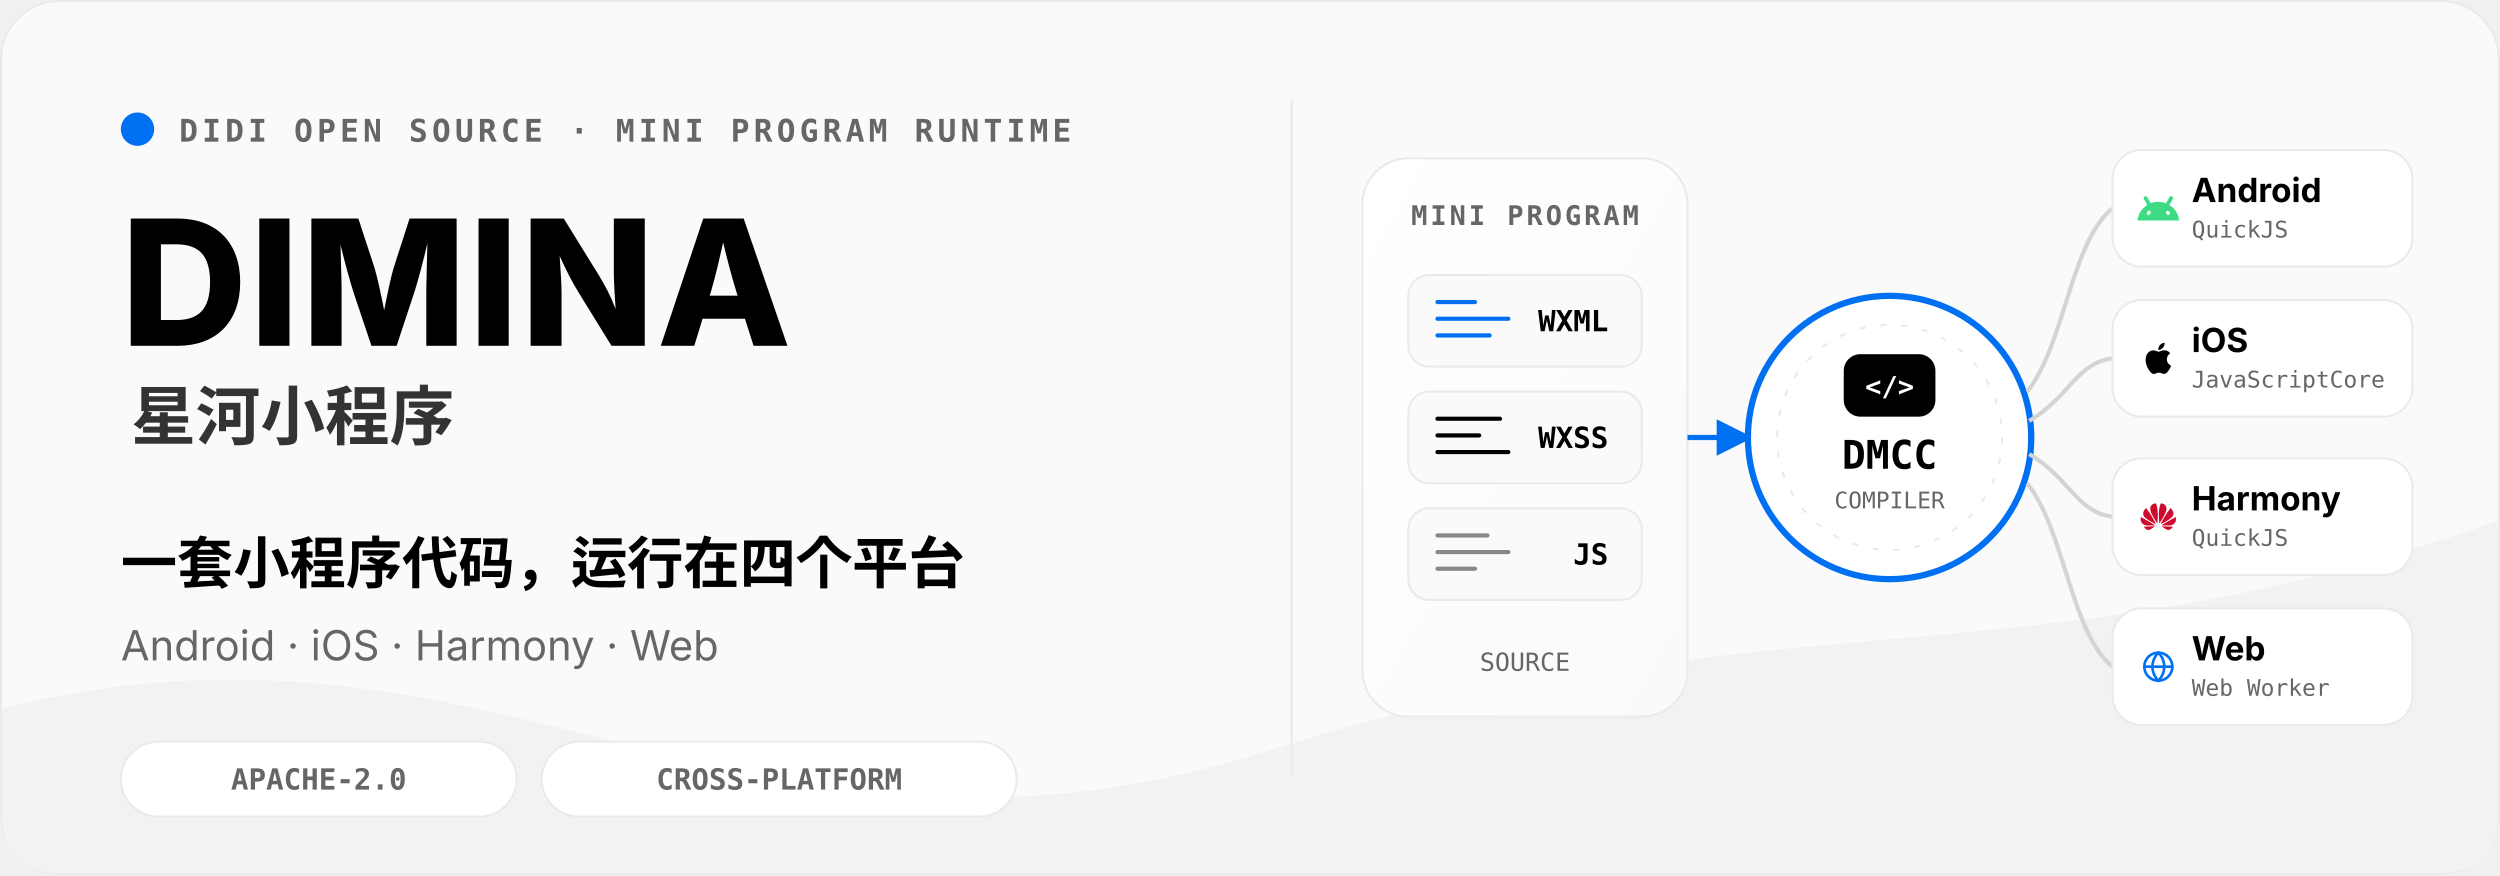
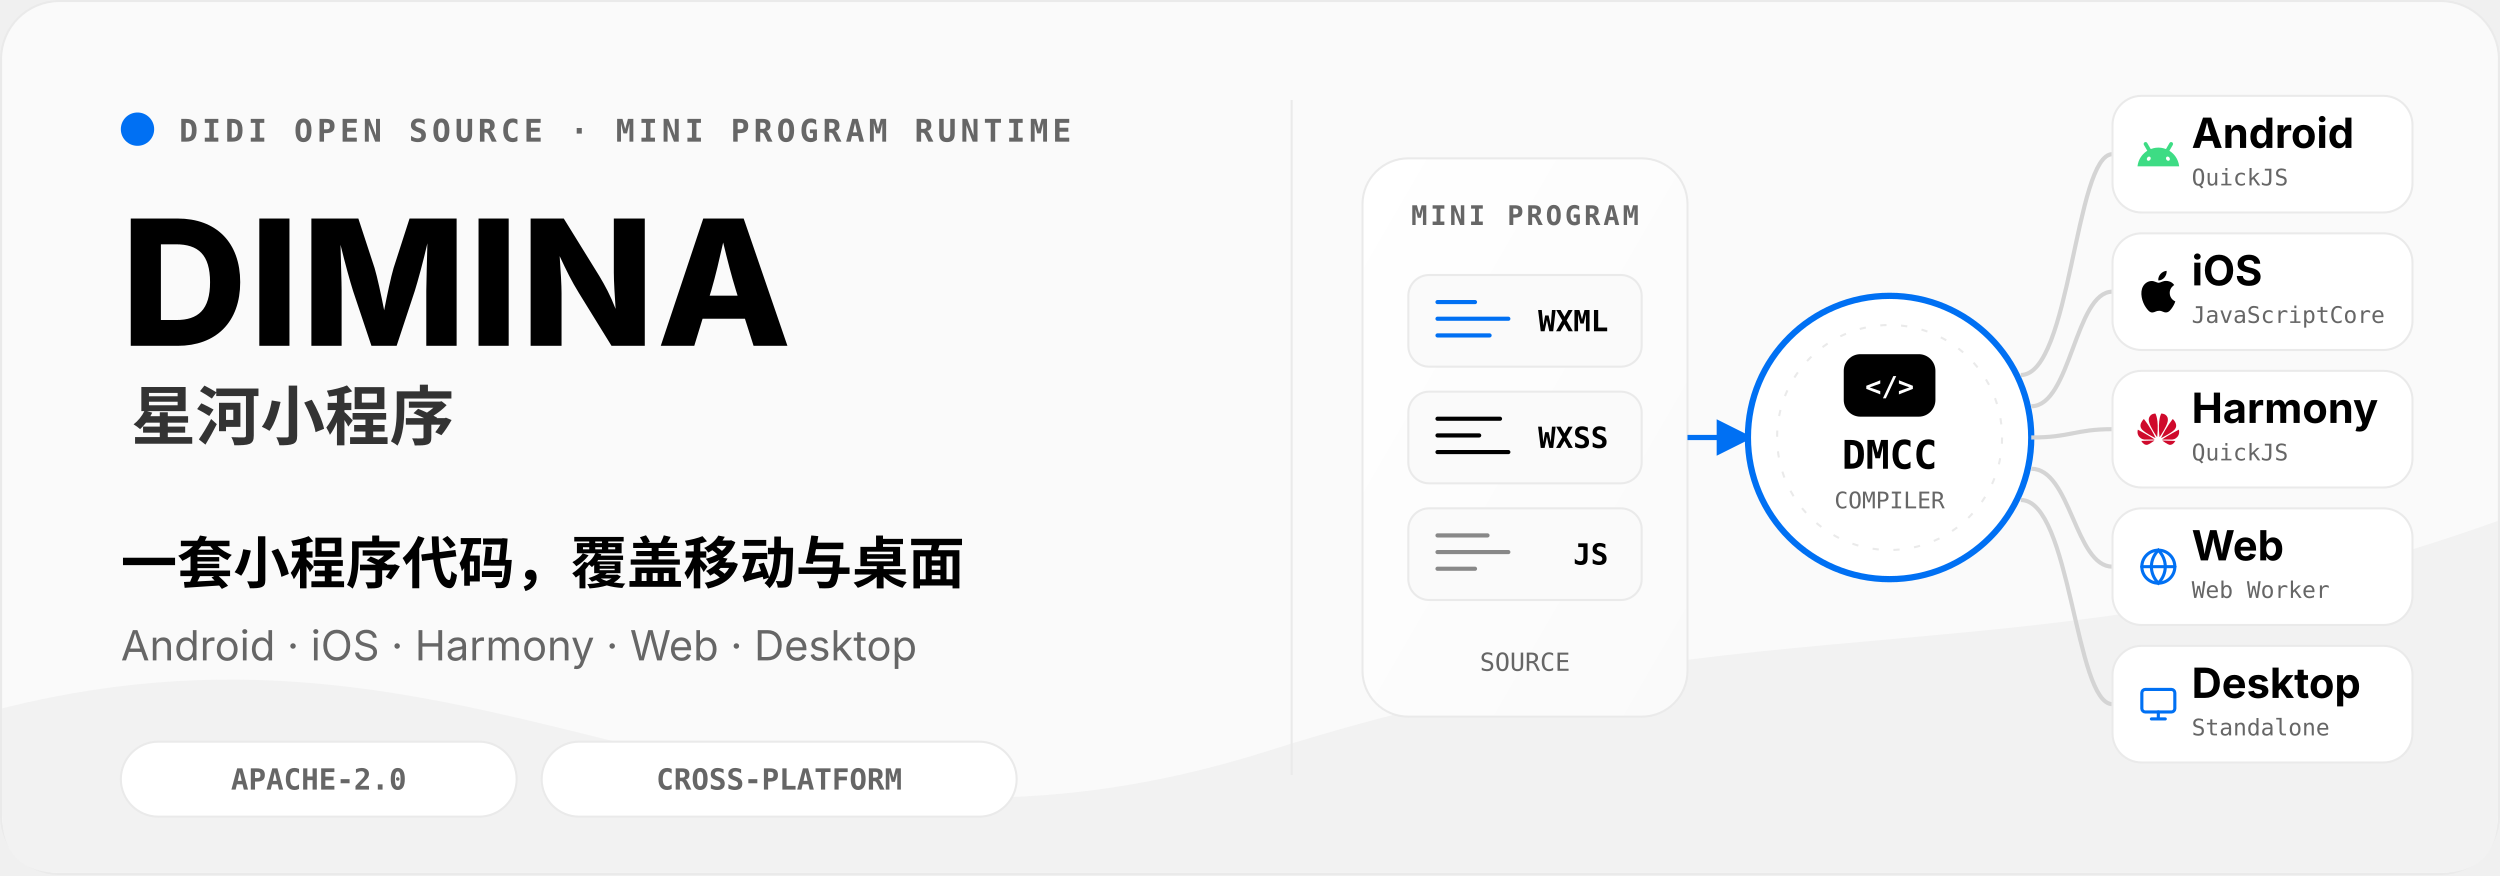
<svg xmlns="http://www.w3.org/2000/svg" width="1200" height="420" viewBox="0 0 1200 420" role="img" aria-labelledby="title desc">
  <style>
    @media (prefers-reduced-motion: no-preference) {
      .animated-arrow {
        stroke-dasharray: 5 5;
        animation: arrow-flow 0.75s linear infinite;
      }
      .meteor {
        animation: meteor-fall 8s linear infinite;
        will-change: transform, opacity;
      }
      .meteor-two { animation-delay: 2.7s; }
      .meteor-three { animation-delay: 5.4s; }
    }
    .meteor { opacity: 0; }
    @keyframes arrow-flow {
      to { stroke-dashoffset: -10; }
    }
    @keyframes meteor-fall {
      0%, 5% { opacity: 0; transform: translate(90px, -90px); }
      8% { opacity: 0.76; }
      30% { opacity: 0.76; transform: translate(-250px, 250px); }
      34%, 100% { opacity: 0; transform: translate(-310px, 310px); }
    }
  </style>
  <defs>
    <linearGradient id="accent" x1="0" y1="0" x2="1" y2="1">
      <stop offset="0" stop-color="#0070F3" />
      <stop offset="1" stop-color="#0070F3" />
    </linearGradient>
    <linearGradient id="panel" x1="0" y1="0" x2="1" y2="1">
      <stop offset="0" stop-color="#FFFFFF" />
      <stop offset="1" stop-color="#FAFAFA" />
    </linearGradient>
    <marker id="arrow" viewBox="0 0 10 10" refX="8" refY="5" markerWidth="7" markerHeight="7" orient="auto-start-reverse">
      <path d="M 0 0 L 10 5 L 0 10 z" fill="#0070F3" />
    </marker>
    <linearGradient id="meteor-trail" x1="64" y1="0" x2="0" y2="64" gradientUnits="userSpaceOnUse">
      <stop offset="0" stop-color="#4AAEFF" stop-opacity="0" />
      <stop offset="0.68" stop-color="#4AAEFF" stop-opacity="0.24" />
      <stop offset="0.9" stop-color="#86CEFF" stop-opacity="0.62" />
      <stop offset="1" stop-color="#DDF4FF" stop-opacity="0.96" />
    </linearGradient>
    <clipPath id="meteor-clip">
      <rect width="1200" height="420" rx="28" />
    </clipPath>
    <symbol id="brand-android" viewBox="0 0 24 24">
      <path fill="#3DDC84" d="M18.439 5.559c-.675 1.166-1.352 2.332-2.027 3.498-.037-.015-.074-.029-.111-.043-1.825-.696-3.484-.8-4.42-.787-1.855.018-3.354.464-4.26.82-.084-.149-1.753-3.021-2.022-3.486a1.145 1.145 0 0 0-.141-.191c-.331-.364-.905-.486-1.379-.203-.475.282-.714.936-.389 1.502 1.947 3.37-.097-.216 1.947 3.359.017.031-.495.264-1.393 1.018C2.899 12.176.452 14.772 0 18.99h24c-.119-1.111-.369-2.099-.746-3.068-.744-1.912-1.843-3.293-2.74-4.184a12.105 12.105 0 0 0-2.131-1.688c.659-1.122 1.312-2.256 1.965-3.385.208-.361.189-.796-.008-1.119a1.1 1.1 0 0 0-.852-.533c-.522-.054-.939.313-1.049.545zm-.039 8.461c.394.593.324 1.331-.156 1.65-.48.32-1.188.099-1.582-.494-.394-.593-.324-1.331.156-1.65.473-.315 1.181-.109 1.582.494zM7.207 13.527c.48.32.551 1.058.156 1.65-.394.593-1.104.814-1.584.494-.48-.32-.55-1.058-.156-1.65.401-.602 1.109-.811 1.584-.494z" />
    </symbol>
    <symbol id="brand-apple" viewBox="0 0 24 24">
      <path fill="#000000" d="M12.152 6.896c-.948 0-2.415-1.078-3.96-1.04-2.04.027-3.91 1.183-4.961 3.014-2.117 3.675-.546 9.103 1.519 12.09 1.013 1.454 2.208 3.09 3.792 3.039 1.52-.065 2.09-.987 3.935-.987 1.831 0 2.35.987 3.96.948 1.637-.026 2.676-1.48 3.676-2.948 1.156-1.688 1.636-3.325 1.662-3.415-.039-.013-3.182-1.221-3.22-4.857-.026-3.04 2.48-4.494 2.597-4.559-1.429-2.09-3.623-2.324-4.39-2.376-2-.156-3.675 1.09-4.61 1.09zM15.53 3.83c.843-1.012 1.4-2.427 1.245-3.83-1.207.052-2.662.805-3.532 1.818-.78.896-1.454 2.338-1.273 3.714 1.338.104 2.715-.688 3.559-1.701" />
    </symbol>
    <symbol id="brand-harmony" viewBox="0 0 24 24">
      <path fill="#CF0A2C" d="M3.67 6.14S1.82 7.91 1.72 9.78v.35c.08 1.51 1.22 2.4 1.22 2.4 1.83 1.79 6.26 4.04 7.3 4.55 0 0 .06.03.1-.01l.02-.04v-.04C7.52 10.8 3.67 6.14 3.67 6.14zM9.65 18.6c-.02-.08-.1-.08-.1-.08l-7.38.26c.8 1.43 2.15 2.53 3.56 2.2.96-.25 3.16-1.78 3.88-2.3.06-.05.04-.09.04-.09zm.08-.78C6.49 15.63.21 12.28.21 12.28c-.15.46-.2.9-.21 1.3v.07c0 1.07.4 1.82.4 1.82.8 1.69 2.34 2.2 2.34 2.2.7.3 1.4.31 1.4.31.12.02 4.4 0 5.54 0 .05 0 .08-.05.08-.05v-.06c0-.03-.03-.05-.03-.05zM9.06 3.19a3.42 3.42 0 00-2.57 3.15v.41c.03.6.16 1.05.16 1.05.66 2.9 3.86 7.65 4.55 8.65.05.05.1.03.1.03a.1.1 0 00.06-.1c1.06-10.6-1.11-13.42-1.11-13.42-.32.02-1.19.23-1.19.23zm8.299 2.27s-.49-1.8-2.44-2.28c0 0-.57-.14-1.17-.22 0 0-2.18 2.81-1.12 13.43.01.07.06.08.06.08.07.03.1-.03.1-.03.72-1.03 3.9-5.76 4.55-8.64 0 0 .36-1.4.02-2.34zm-2.92 13.07s-.07 0-.09.05c0 0-.01.07.03.1.7.51 2.85 2 3.88 2.3 0 0 .16.05.43.06h.14c.69-.02 1.9-.37 3-2.26l-7.4-.25zm7.83-8.41c.14-2.06-1.94-3.97-1.94-3.98 0 0-3.85 4.66-6.67 10.8 0 0-.03.08.02.13l.04.01h.06c1.06-.53 5.46-2.77 7.28-4.54 0 0 1.15-.93 1.21-2.42zm1.52 2.14s-6.28 3.37-9.52 5.55c0 0-.05.04-.03.11 0 0 .03.06.07.06 1.16 0 5.56 0 5.67-.02 0 0 .57-.02 1.27-.29 0 0 1.56-.5 2.37-2.27 0 0 .73-1.45.17-3.14z" />
    </symbol>
    <symbol id="brand-web" viewBox="0 0 24 24">
      <circle cx="12" cy="12" r="9.5" fill="none" stroke="#0070F3" stroke-width="1.8" />
      <path d="M2.5 12h19M12 2.5c2.6 2.7 4 6 4 9.5s-1.4 6.8-4 9.5c-2.6-2.7-4-6-4-9.5s1.4-6.8 4-9.5Z" fill="none" stroke="#0070F3" stroke-width="1.8" stroke-linecap="round" />
    </symbol>
+     <symbol id="brand-desktop" viewBox="0 0 24 24">
+       <rect x="2.5" y="3.5" width="19" height="13" rx="2" fill="none" stroke="#0070F3" stroke-width="1.8" />
+       <path d="M12 16.5v4m-4 0h8" fill="none" stroke="#0070F3" stroke-width="1.8" stroke-linecap="round" />
+     </symbol>
  </defs>
  <rect x="0.5" y="0.5" width="1199" height="419" rx="28" fill="#FAFAFA" stroke="#EAEAEA" />
  <path d="M1 340 C240 280 360 440 610 360 C850 284 976 330 1199 250 L1199 391 Q1199 419 1171 419 H29 Q1 419 1 391 Z" fill="#F2F2F2" />
  <g id="meteor-shower" clip-path="url(#meteor-clip)" aria-hidden="true">
    <g class="meteor meteor-one">
      <g transform="translate(1080 10)">
        <path d="M64 0 L0 64" fill="none" stroke="url(#meteor-trail)" stroke-width="3" stroke-linecap="round" />
        <circle cx="0" cy="64" r="5" fill="#9EDCFF" fill-opacity="0.2" />
        <circle cx="0" cy="64" r="2.6" fill="#FFF6DE" stroke="#72C7FF" stroke-width="1.2" />
      </g>
    </g>
    <g class="meteor meteor-two">
      <g transform="translate(850 -22) scale(0.72)">
        <path d="M64 0 L0 64" fill="none" stroke="url(#meteor-trail)" stroke-width="3" stroke-linecap="round" />
        <circle cx="0" cy="64" r="5" fill="#9EDCFF" fill-opacity="0.2" />
        <circle cx="0" cy="64" r="2.6" fill="#FFF6DE" stroke="#72C7FF" stroke-width="1.2" />
      </g>
    </g>
    <g class="meteor meteor-three">
      <g transform="translate(1180 132) scale(0.58)">
        <path d="M64 0 L0 64" fill="none" stroke="url(#meteor-trail)" stroke-width="3" stroke-linecap="round" />
        <circle cx="0" cy="64" r="5" fill="#9EDCFF" fill-opacity="0.2" />
        <circle cx="0" cy="64" r="2.6" fill="#FFF6DE" stroke="#72C7FF" stroke-width="1.2" />
      </g>
    </g>
  </g>
  <line x1="620" y1="48" x2="620" y2="372" stroke="#EAEAEA" />
  <g id="title-block" transform="translate(58 54)">
    <g transform="translate(0 0)">
      <circle cx="8" cy="8" r="8" fill="#0070F3" />
      <text x="28" y="14" fill="#666666" font-family="ui-monospace, SFMono-Regular, Menlo, monospace" font-size="15" font-weight="700" letter-spacing="2">DIDI OPEN SOURCE · MINI PROGRAM RUNTIME</text>
    </g>
    <text x="0" y="112" fill="#000000" font-family="-apple-system, BlinkMacSystemFont, 'Segoe UI', 'PingFang SC', sans-serif" font-size="84" font-weight="800" letter-spacing="1">DIMINA</text>
    <text x="5" y="157" fill="#333333" font-family="-apple-system, BlinkMacSystemFont, 'Segoe UI', 'PingFang SC', sans-serif" font-size="31" font-weight="650">星河小程序</text>
-     <text x="0" y="226" fill="#000000" font-family="-apple-system, BlinkMacSystemFont, 'Segoe UI', 'PingFang SC', sans-serif" font-size="27" font-weight="650">一套小程序代码，运行在四个平台</text>
-     <text x="0" y="263" fill="#666666" font-family="-apple-system, BlinkMacSystemFont, 'Segoe UI', 'PingFang SC', sans-serif" font-size="20">Android · iOS · Harmony · Web</text>
+     <text x="0" y="226" fill="#000000" font-family="-apple-system, BlinkMacSystemFont, 'Segoe UI', 'PingFang SC', sans-serif" font-size="27" font-weight="650">一套小程序代码，覆盖移动与桌面</text>
+     <text x="0" y="263" fill="#666666" font-family="-apple-system, BlinkMacSystemFont, 'Segoe UI', 'PingFang SC', sans-serif" font-size="20">Android · iOS · Harmony · Web · Desktop</text>
    <g transform="translate(0 302)">
      <rect width="190" height="36" rx="18" fill="#FFFFFF" stroke="#EAEAEA" />
      <text x="95" y="23" text-anchor="middle" fill="#666666" font-family="ui-monospace, SFMono-Regular, Menlo, monospace" font-size="14" font-weight="700">APACHE-2.0</text>
      <rect x="202" width="228" height="36" rx="18" fill="#FFFFFF" stroke="#EAEAEA" />
      <text x="316" y="23" text-anchor="middle" fill="#666666" font-family="ui-monospace, SFMono-Regular, Menlo, monospace" font-size="14" font-weight="700">CROSS-PLATFORM</text>
    </g>
  </g>
  <g id="project-proof">
    <rect x="654" y="76" width="156" height="268" rx="22" fill="url(#panel)" stroke="#EAEAEA" />
    <text x="732" y="108" text-anchor="middle" fill="#666666" font-family="ui-monospace, SFMono-Regular, Menlo, monospace" font-size="13" font-weight="700" letter-spacing="1.4">MINI PROGRAM</text>
    <g transform="translate(676 132)">
      <rect width="112" height="44" rx="10" fill="#FAFAFA" stroke="#EAEAEA" />
      <path d="M14 13h18M14 21h34M14 29h25" stroke="#0070F3" stroke-width="2" stroke-linecap="round" />
      <text x="96" y="27" text-anchor="end" fill="#000000" font-family="ui-monospace, SFMono-Regular, Menlo, monospace" font-size="14" font-weight="700">WXML</text>
    </g>
    <g transform="translate(676 188)">
      <rect width="112" height="44" rx="10" fill="#FAFAFA" stroke="#EAEAEA" />
      <path d="M14 13h30M14 21h20M14 29h34" stroke="#000000" stroke-width="2" stroke-linecap="round" />
      <text x="96" y="27" text-anchor="end" fill="#000000" font-family="ui-monospace, SFMono-Regular, Menlo, monospace" font-size="14" font-weight="700">WXSS</text>
    </g>
    <g transform="translate(676 244)">
      <rect width="112" height="44" rx="10" fill="#FAFAFA" stroke="#EAEAEA" />
      <path d="M14 13h24M14 21h34M14 29h18" stroke="#888888" stroke-width="2" stroke-linecap="round" />
      <text x="96" y="27" text-anchor="end" fill="#000000" font-family="ui-monospace, SFMono-Regular, Menlo, monospace" font-size="14" font-weight="700">JS</text>
    </g>
    <text x="732" y="322" text-anchor="middle" fill="#666666" font-family="ui-monospace, SFMono-Regular, Menlo, monospace" font-size="12">SOURCE</text>
    <path class="animated-arrow" d="M810 210 H838" fill="none" stroke="#0070F3" stroke-width="2.5" marker-end="url(#arrow)" />
    <circle cx="907" cy="210" r="68" fill="#FFFFFF" stroke="url(#accent)" stroke-width="3" />
    <circle cx="907" cy="210" r="54" fill="none" stroke="#EAEAEA" stroke-dasharray="3 7" />
    <rect x="885" y="170" width="44" height="30" rx="8" fill="#000000" />
    <text x="907" y="190" text-anchor="middle" fill="#FFFFFF" font-family="ui-monospace, SFMono-Regular, Menlo, monospace" font-size="13" font-weight="800">&lt;/&gt;</text>
    <text x="907" y="225" text-anchor="middle" fill="#000000" font-family="ui-monospace, SFMono-Regular, Menlo, monospace" font-size="19" font-weight="800">DMCC</text>
    <text x="907" y="244" text-anchor="middle" fill="#666666" font-family="ui-monospace, SFMono-Regular, Menlo, monospace" font-size="11">COMPILER</text>
-     <path class="animated-arrow" d="M973 188 C991 166 994 116 1014 100" fill="none" stroke="#D4D4D4" stroke-width="2" />
-     <path class="animated-arrow" d="M974 202 C993 191 997 174 1014 172" fill="none" stroke="#D4D4D4" stroke-width="2" />
-     <path class="animated-arrow" d="M974 218 C993 229 997 246 1014 248" fill="none" stroke="#D4D4D4" stroke-width="2" />
-     <path class="animated-arrow" d="M973 232 C991 254 994 304 1014 320" fill="none" stroke="#D4D4D4" stroke-width="2" />
-     <g transform="translate(1014 72)">
+     <path class="animated-arrow" d="M970 180 C994 180 996 74 1014 74" fill="none" stroke="#D4D4D4" stroke-width="2" />
+     <g transform="translate(1014 46)">
      <rect width="144" height="56" rx="14" fill="#FFFFFF" stroke="#EAEAEA" />
      <use href="#brand-android" x="12" y="18" width="20" height="20" />
-       <text x="38" y="25" fill="#000000" font-family="-apple-system, BlinkMacSystemFont, 'Segoe UI', sans-serif" font-size="16" font-weight="700">Android</text>
-       <text x="38" y="42" fill="#666666" font-family="ui-monospace, SFMono-Regular, Menlo, monospace" font-size="11">QuickJS</text>
+       <text x="38" y="25" fill="#000000" font-family="-apple-system, BlinkMacSystemFont, 'Segoe UI', sans-serif" font-size="20" font-weight="700">Android</text>
+       <text x="38" y="43" fill="#666666" font-family="ui-monospace, SFMono-Regular, Menlo, monospace" font-size="11">QuickJS</text>
    </g>
-     <g transform="translate(1014 144)">
+     <path class="animated-arrow" d="M975 195 C994 195 996 140 1014 140" fill="none" stroke="#D4D4D4" stroke-width="2" />
+     <g transform="translate(1014 112)">
      <rect width="144" height="56" rx="14" fill="#FFFFFF" stroke="#EAEAEA" />
-       <use href="#brand-apple" x="14.5" y="20.5" width="15" height="15" />
-       <text x="38" y="25" fill="#000000" font-family="-apple-system, BlinkMacSystemFont, 'Segoe UI', sans-serif" font-size="16" font-weight="700">iOS</text>
-       <text x="38" y="42" fill="#666666" font-family="ui-monospace, SFMono-Regular, Menlo, monospace" font-size="11">JavaScriptCore</text>
+       <use href="#brand-apple" x="12" y="18" width="20" height="20" />
+       <text x="38" y="25" fill="#000000" font-family="-apple-system, BlinkMacSystemFont, 'Segoe UI', sans-serif" font-size="20" font-weight="700">iOS</text>
+       <text x="38" y="43" fill="#666666" font-family="ui-monospace, SFMono-Regular, Menlo, monospace" font-size="11">JavaScriptCore</text>
    </g>
-     <g transform="translate(1014 220)">
+     <path class="animated-arrow" d="M975 210 C994 210 996 206 1014 206" fill="none" stroke="#D4D4D4" stroke-width="2" />
+     <g transform="translate(1014 178)">
      <rect width="144" height="56" rx="14" fill="#FFFFFF" stroke="#EAEAEA" />
-       <use href="#brand-harmony" x="13.5" y="19.5" width="17" height="17" />
-       <text x="38" y="25" fill="#000000" font-family="-apple-system, BlinkMacSystemFont, 'Segoe UI', sans-serif" font-size="16" font-weight="700">Harmony</text>
-       <text x="38" y="42" fill="#666666" font-family="ui-monospace, SFMono-Regular, Menlo, monospace" font-size="11">QuickJS</text>
+       <use href="#brand-harmony" x="12" y="18" width="20" height="20" />
+       <text x="38" y="25" fill="#000000" font-family="-apple-system, BlinkMacSystemFont, 'Segoe UI', sans-serif" font-size="20" font-weight="700">Harmony</text>
+       <text x="38" y="43" fill="#666666" font-family="ui-monospace, SFMono-Regular, Menlo, monospace" font-size="11">QuickJS</text>
    </g>
-     <g transform="translate(1014 292)">
+     <path class="animated-arrow" d="M975 225 C994 225 996 272 1014 272" fill="none" stroke="#D4D4D4" stroke-width="2" />
+     <g transform="translate(1014 244)">
      <rect width="144" height="56" rx="14" fill="#FFFFFF" stroke="#EAEAEA" />
-       <use href="#brand-web" x="13.5" y="19.5" width="17" height="17" />
-       <text x="38" y="25" fill="#000000" font-family="-apple-system, BlinkMacSystemFont, 'Segoe UI', sans-serif" font-size="16" font-weight="700">Web</text>
-       <text x="38" y="42" fill="#666666" font-family="ui-monospace, SFMono-Regular, Menlo, monospace" font-size="11">Web Worker</text>
+       <use href="#brand-web" x="12" y="18" width="20" height="20" />
+       <text x="38" y="25" fill="#000000" font-family="-apple-system, BlinkMacSystemFont, 'Segoe UI', sans-serif" font-size="20" font-weight="700">Web</text>
+       <text x="38" y="43" fill="#666666" font-family="ui-monospace, SFMono-Regular, Menlo, monospace" font-size="11">Web Worker</text>
+     </g>
+     <path class="animated-arrow" d="M970 240 C994 240 996 338 1014 338" fill="none" stroke="#D4D4D4" stroke-width="2" />
+     <g transform="translate(1014 310)">
+       <rect width="144" height="56" rx="14" fill="#FFFFFF" stroke="#EAEAEA" />
+       <use href="#brand-desktop" x="12" y="18" width="20" height="20" />
+       <text x="38" y="25" fill="#000000" font-family="-apple-system, BlinkMacSystemFont, 'Segoe UI', sans-serif" font-size="20" font-weight="700">Desktop</text>
+       <text x="38" y="43" fill="#666666" font-family="ui-monospace, SFMono-Regular, Menlo, monospace" font-size="11">Standalone</text>
    </g>
  </g>
</svg>
